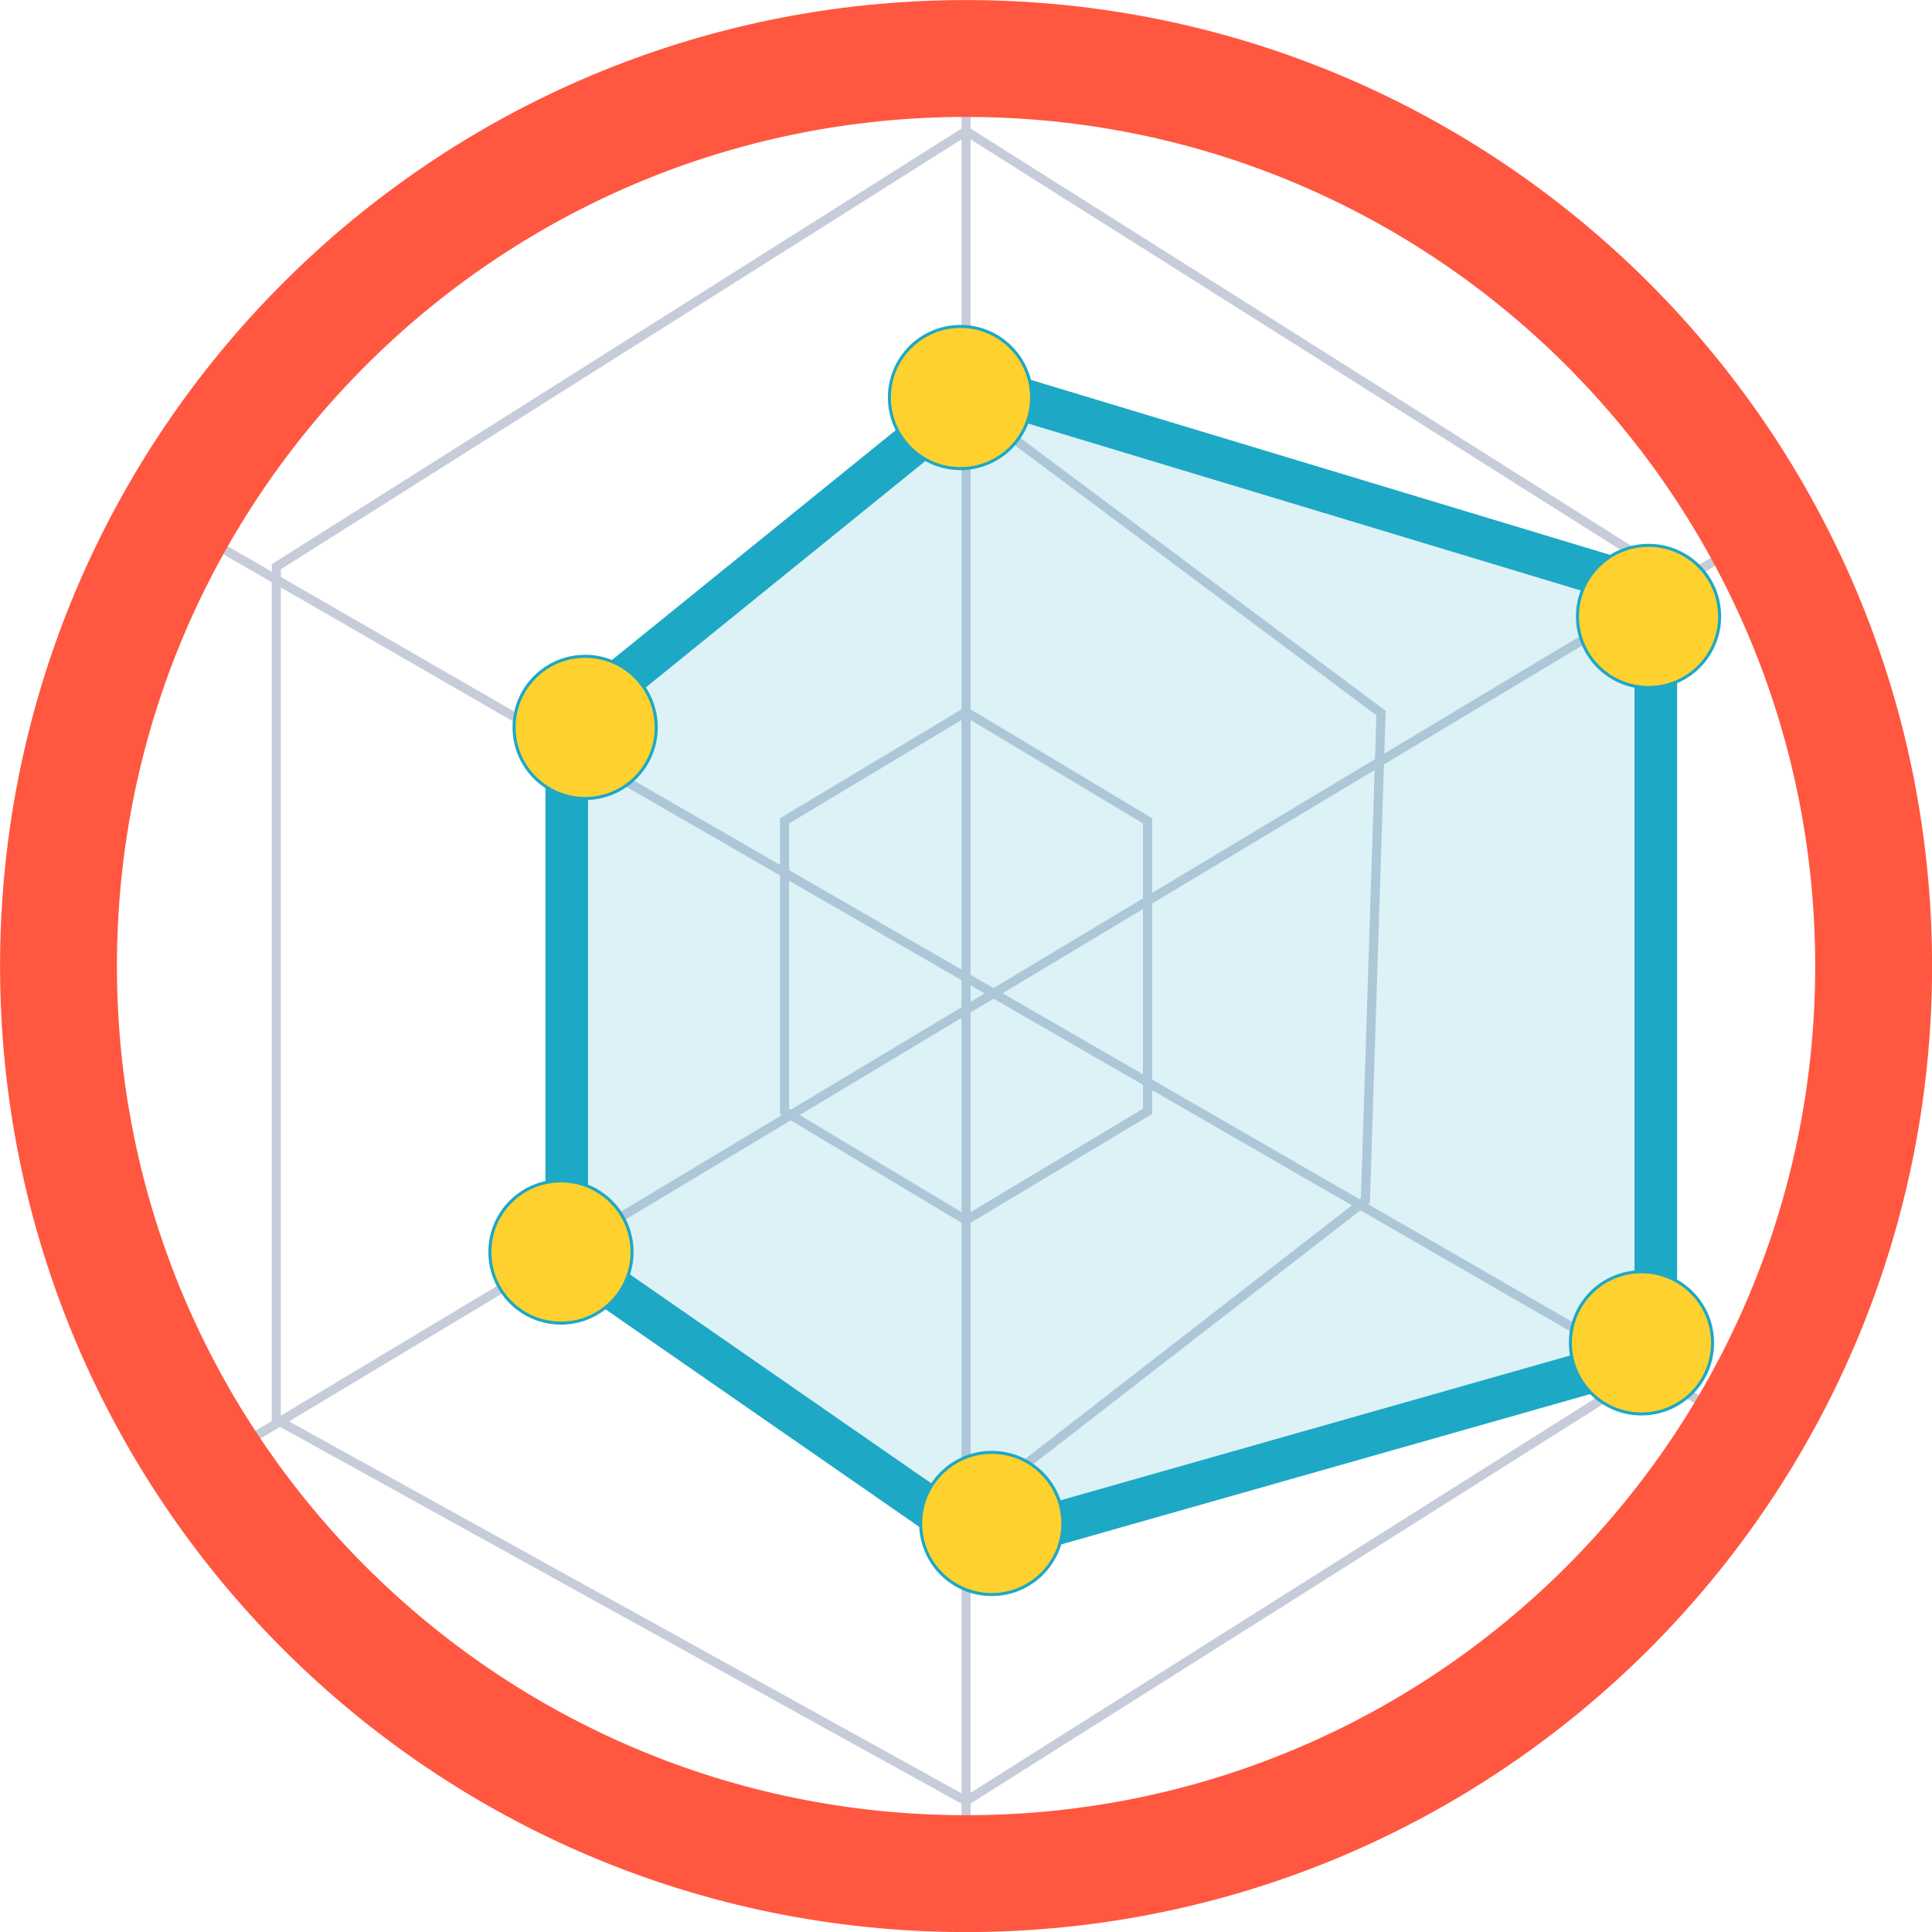
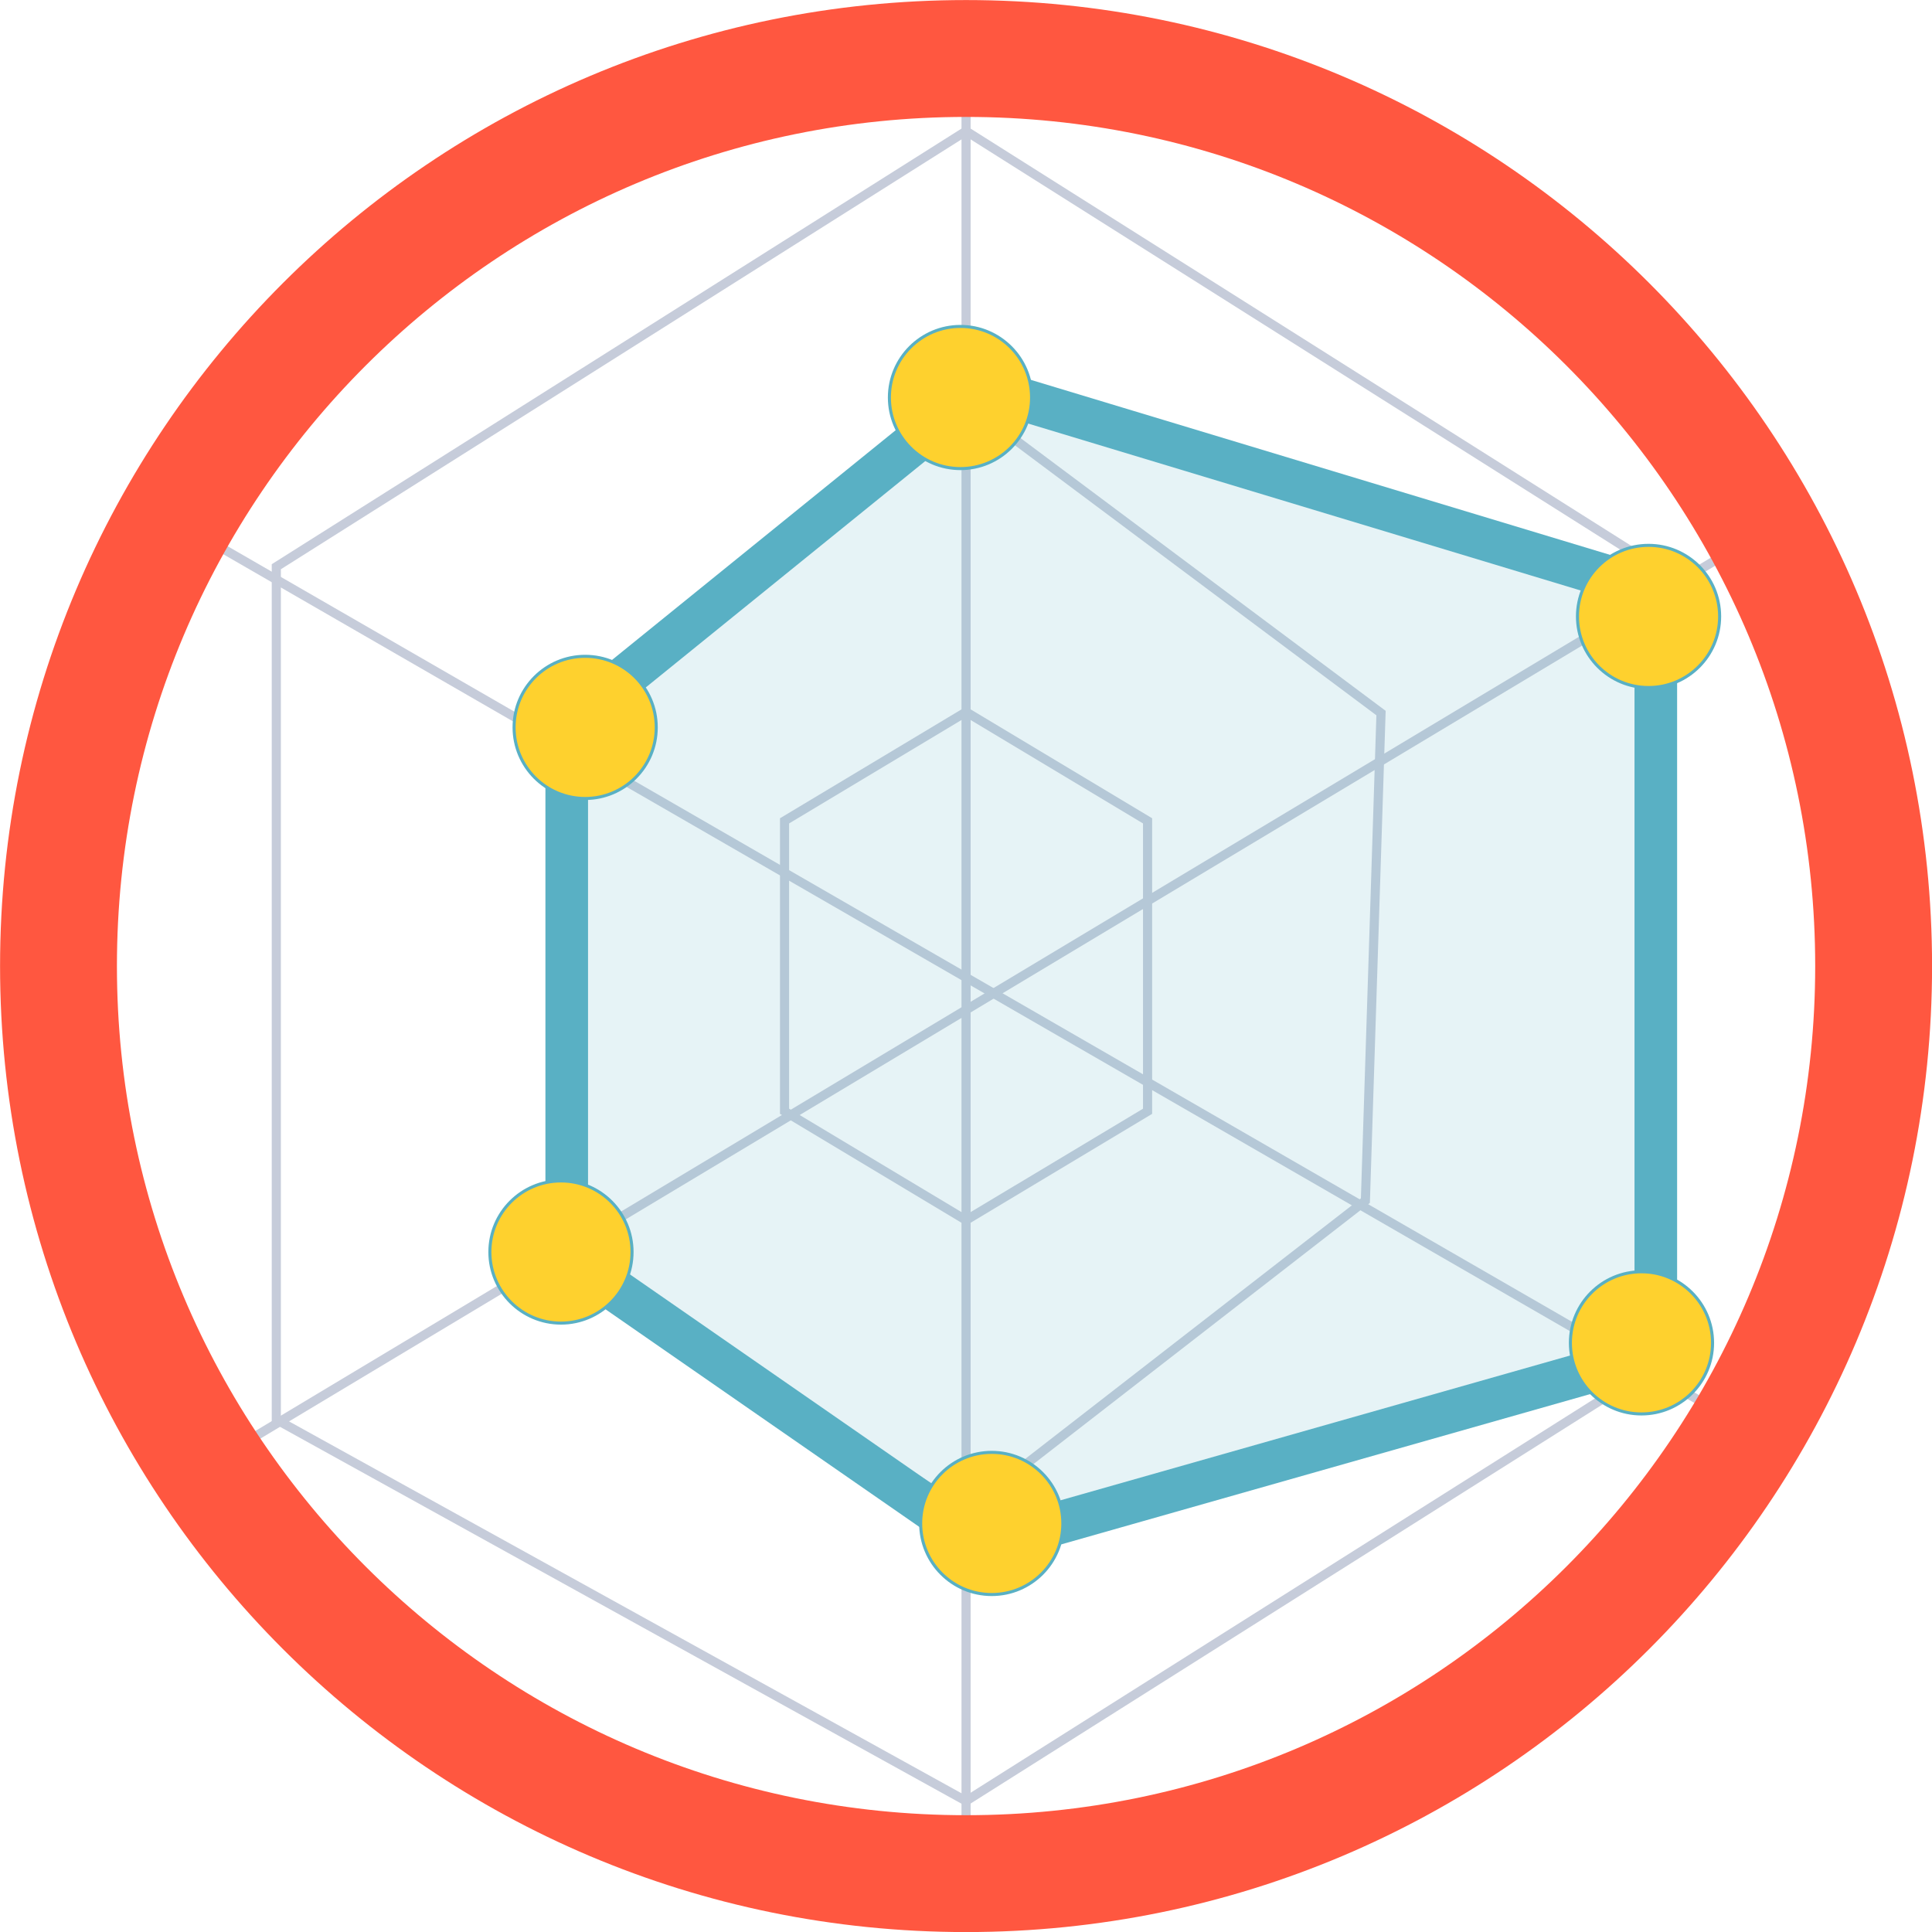
<svg xmlns="http://www.w3.org/2000/svg" width="32" height="32" viewBox="453.141 4.141 158.708 158.708" fill="none">
  <path d="M532.5 14.911L589.161 50.696V116.304L532.5 152.089L475.839 120.754V50.696L532.5 14.911Z" stroke="#C6CCDA" stroke-width="0.75" />
  <path d="M532.5 37.254L566.588 62.717L565.304 102.769L532.5 128.232L499.696 107.357L499.1 64.231L532.5 37.254Z" stroke="#C6CCDA" stroke-width="0.75" />
  <path d="M532.5 62.625L547.411 71.571V95.429L532.5 104.375L517.589 95.429V71.571L532.5 62.625Z" stroke="#C6CCDA" stroke-width="0.75" />
  <path d="M532.5 8.946V158.054" stroke="#C6CCDA" stroke-width="0.75" />
  <path d="M463.911 44.87L595.446 120.754" stroke="#C6CCDA" stroke-width="0.75" />
  <path d="M600.585 46.246L472.123 123.323" stroke="#C6CCDA" stroke-width="0.75" />
-   <path d="M533.835 35.969L499.696 63.619V107.357L533.835 131.031L589.161 115.31V52.685L533.835 35.969Z" fill="#1DA8C6" fill-opacity="0.15" stroke="#1DA8C6" stroke-width="3.5" />
-   <path d="M532.041 30.956C535.266 30.956 537.88 33.57 537.881 36.795C537.881 40.02 535.266 42.635 532.041 42.635C528.816 42.634 526.202 40.019 526.202 36.795C526.202 33.57 528.816 30.956 532.041 30.956Z" fill="#FED12E" stroke="#1DA8C6" stroke-width="0.25" />
-   <path d="M588.564 48.94C591.789 48.94 594.403 51.554 594.404 54.779C594.404 58.004 591.789 60.619 588.564 60.619C585.339 60.619 582.725 58.004 582.725 54.779C582.725 51.555 585.339 48.941 588.564 48.94Z" fill="#FED12E" stroke="#1DA8C6" stroke-width="0.25" />
-   <path d="M587.983 108.614C591.208 108.614 593.822 111.228 593.823 114.453C593.823 117.678 591.208 120.292 587.983 120.292C584.758 120.292 582.144 117.677 582.144 114.453C582.144 111.228 584.758 108.614 587.983 108.614Z" fill="#FED12E" stroke="#1DA8C6" stroke-width="0.25" />
-   <path d="M534.61 123.448C537.835 123.448 540.45 126.062 540.45 129.287C540.45 132.512 537.835 135.127 534.61 135.127C531.385 135.127 528.771 132.512 528.771 129.287C528.771 126.062 531.385 123.448 534.61 123.448Z" fill="#FED12E" stroke="#1DA8C6" stroke-width="0.25" />
-   <path d="M499.222 101.151C502.447 101.151 505.062 103.765 505.062 106.99C505.062 110.215 502.447 112.83 499.222 112.83C495.997 112.829 493.383 110.215 493.383 106.99C493.383 103.765 495.997 101.151 499.222 101.151Z" fill="#FED12E" stroke="#1DA8C6" stroke-width="0.25" />
-   <path d="M501.21 58.055C504.435 58.055 507.05 60.669 507.05 63.894C507.05 67.119 504.435 69.734 501.21 69.734C497.985 69.734 495.371 67.119 495.371 63.894C495.371 60.669 497.985 58.055 501.21 58.055Z" fill="#FED12E" stroke="#1DA8C6" stroke-width="0.25" />
+   <path d="M533.835 35.969L499.696 63.619V107.357L533.835 131.031L589.161 115.31V52.685L533.835 35.969Z" fill="#59B0C4" fill-opacity="0.15" stroke="#59B0C4" stroke-width="3.5" />
+   <path d="M532.041 30.956C535.266 30.956 537.88 33.57 537.881 36.795C537.881 40.02 535.266 42.635 532.041 42.635C528.816 42.634 526.202 40.019 526.202 36.795C526.202 33.57 528.816 30.956 532.041 30.956Z" fill="#FED12E" stroke="#59B0C4" stroke-width="0.25" />
+   <path d="M588.564 48.94C591.789 48.94 594.403 51.554 594.404 54.779C594.404 58.004 591.789 60.619 588.564 60.619C585.339 60.619 582.725 58.004 582.725 54.779C582.725 51.555 585.339 48.941 588.564 48.94Z" fill="#FED12E" stroke="#59B0C4" stroke-width="0.25" />
+   <path d="M587.983 108.614C591.208 108.614 593.822 111.228 593.823 114.453C593.823 117.678 591.208 120.292 587.983 120.292C584.758 120.292 582.144 117.677 582.144 114.453C582.144 111.228 584.758 108.614 587.983 108.614Z" fill="#FED12E" stroke="#59B0C4" stroke-width="0.25" />
+   <path d="M534.61 123.448C537.835 123.448 540.45 126.062 540.45 129.287C540.45 132.512 537.835 135.127 534.61 135.127C531.385 135.127 528.771 132.512 528.771 129.287C528.771 126.062 531.385 123.448 534.61 123.448Z" fill="#FED12E" stroke="#59B0C4" stroke-width="0.25" />
+   <path d="M499.222 101.151C502.447 101.151 505.062 103.765 505.062 106.99C505.062 110.215 502.447 112.83 499.222 112.83C495.997 112.829 493.383 110.215 493.383 106.99C493.383 103.765 495.997 101.151 499.222 101.151Z" fill="#FED12E" stroke="#59B0C4" stroke-width="0.25" />
+   <path d="M501.21 58.055C504.435 58.055 507.05 60.669 507.05 63.894C507.05 67.119 504.435 69.734 501.21 69.734C497.985 69.734 495.371 67.119 495.371 63.894C495.371 60.669 497.985 58.055 501.21 58.055Z" fill="#FED12E" stroke="#59B0C4" stroke-width="0.25" />
  <path d="M532.5 158.054C573.675 158.054 607.054 124.675 607.054 83.5C607.054 42.325 573.675 8.946 532.5 8.946C491.325 8.946 457.946 42.325 457.946 83.5C457.946 124.675 491.325 158.054 532.5 158.054Z" stroke="#FF5740" stroke-width="9.6" />
</svg>
